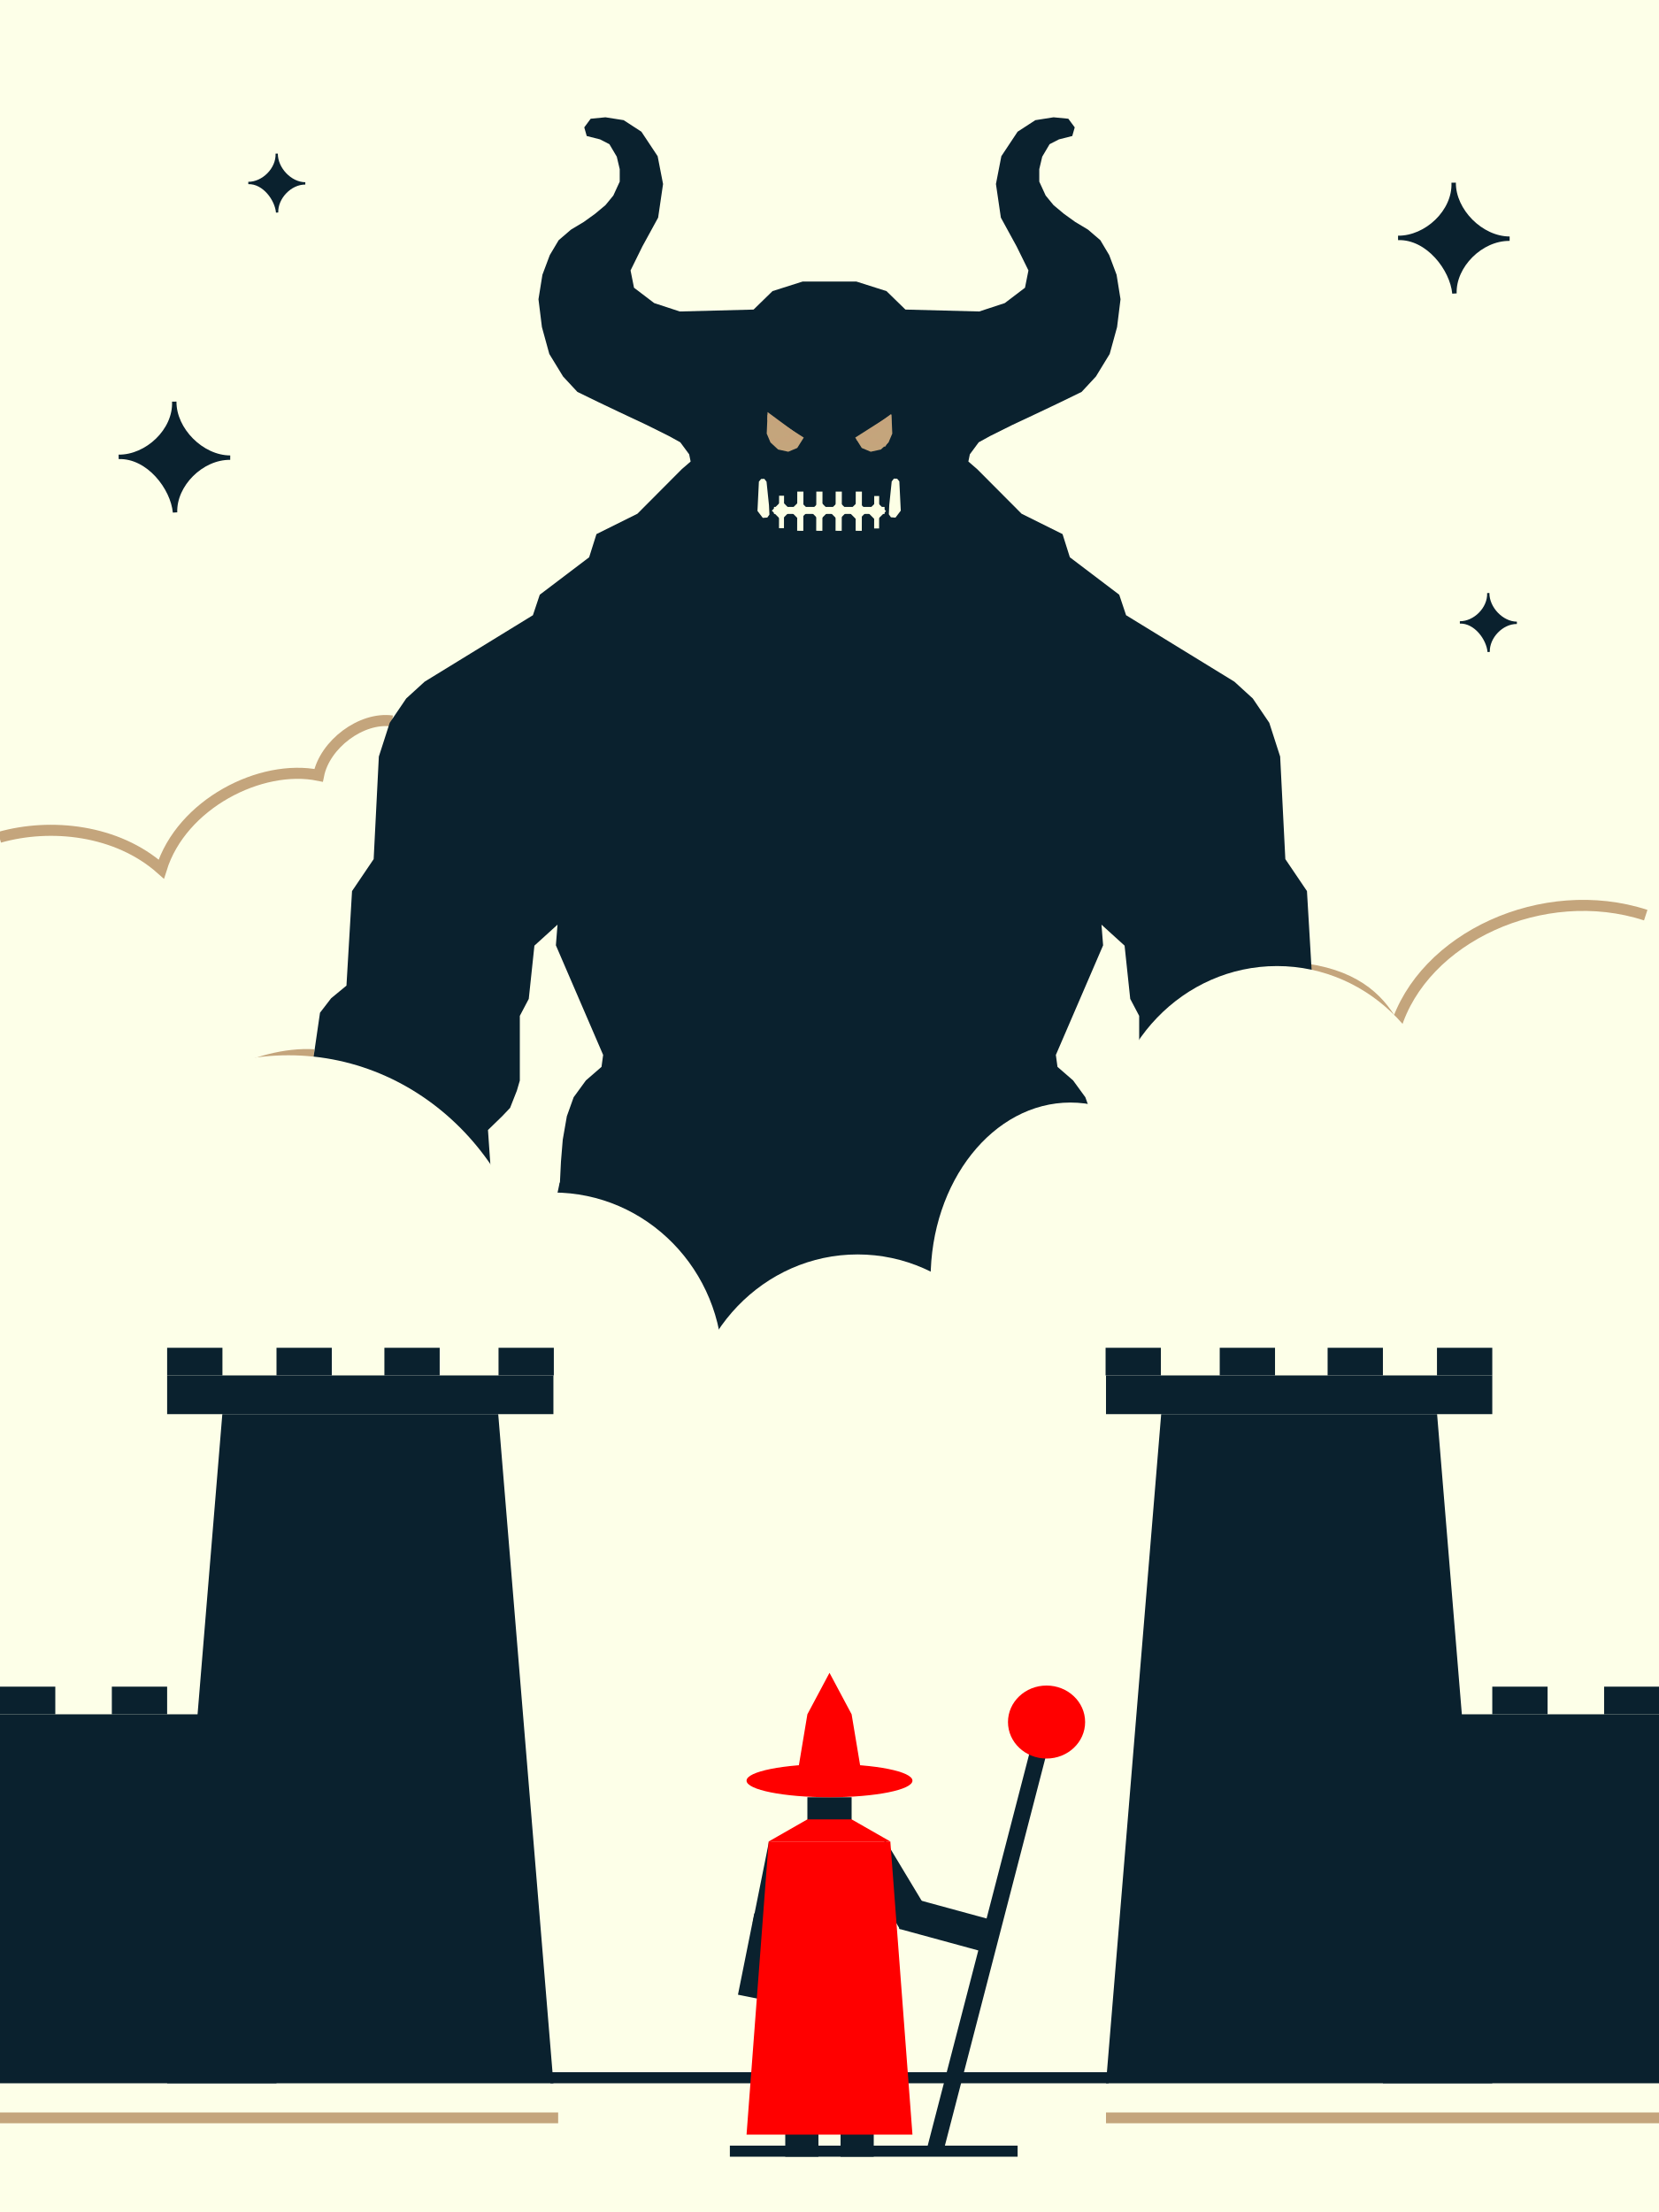
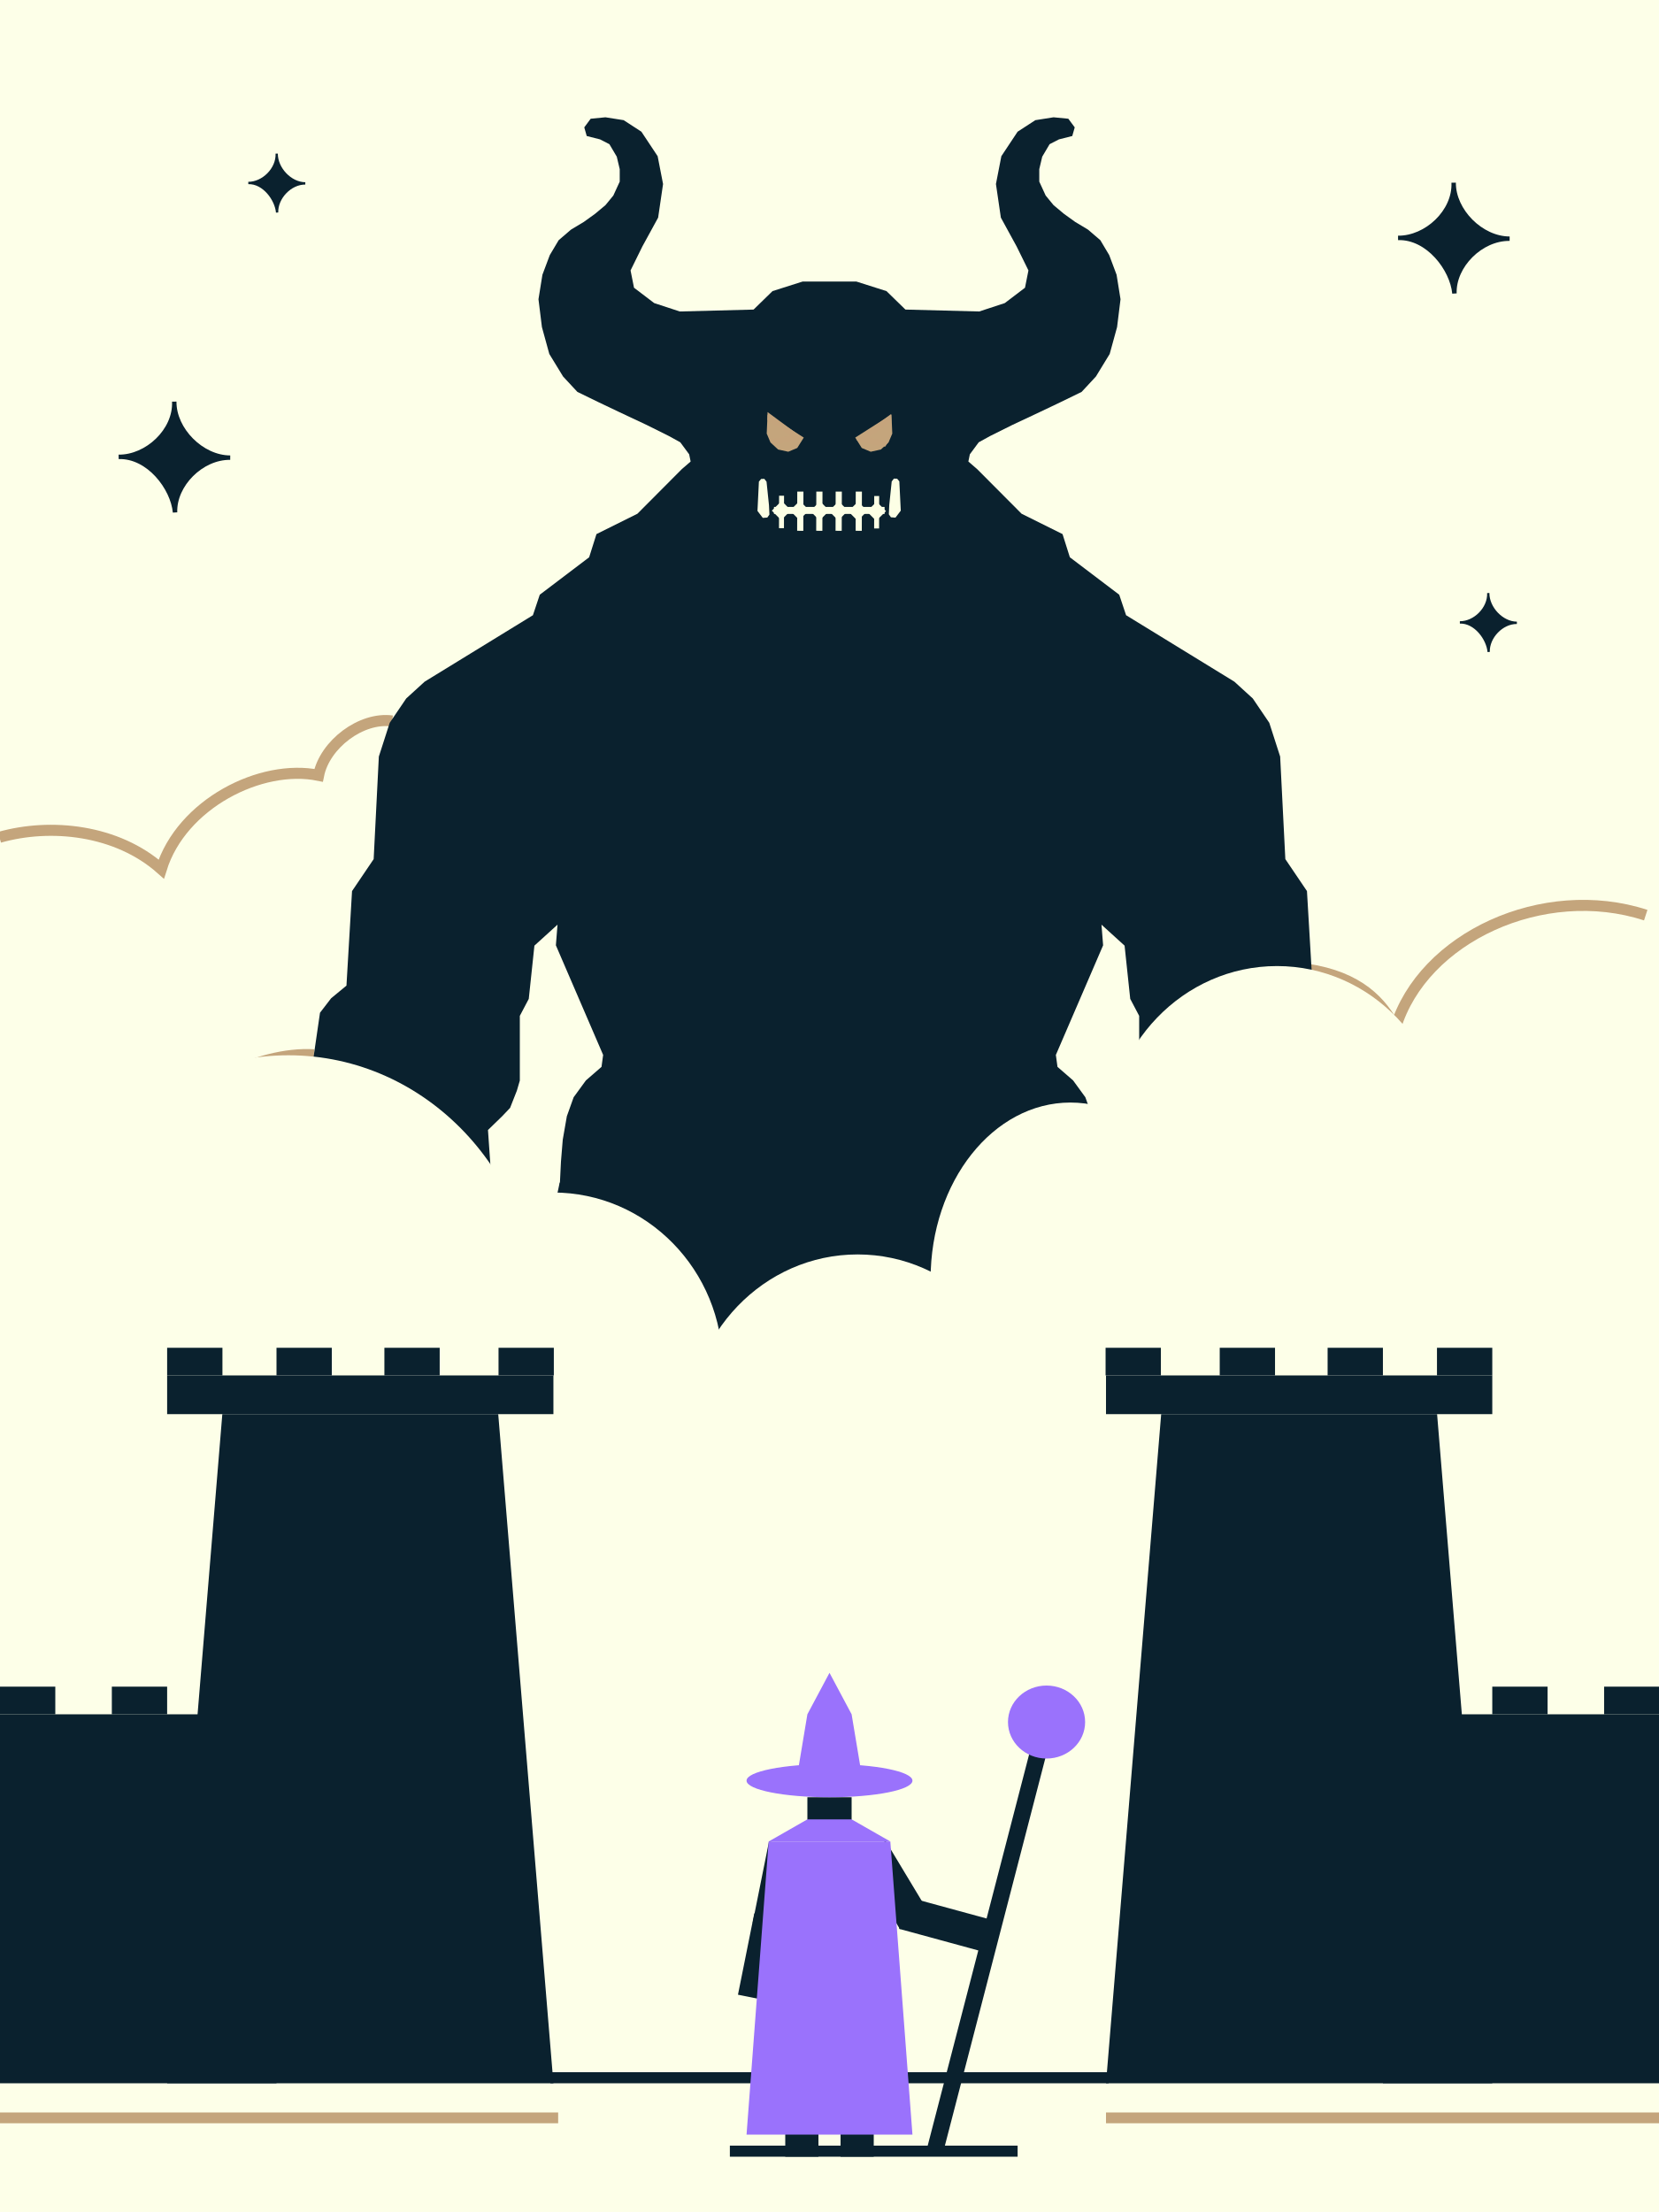
<svg xmlns="http://www.w3.org/2000/svg" viewBox="0 0 300 400" width="300" height="400" shape-rendering="geometricPrecision">
  <rect width="300" height="400" rx="0" ry="0" fill="#fdffe8" />
  <rect width="6" height="20" rx="0" ry="0" transform="matrix(1 0 0 .4 142 382)" fill="#0A212E" />
  <rect width="6" height="20" rx="0" ry="0" transform="matrix(1 0 0 .4 152 382)" fill="#0A212E" />
  <g transform="translate(155 336)">
    <g>
      <rect width="6" height="13.12" rx="0" ry="0" transform="matrix(.86-.51558 0.59 0.98 0 0)" fill="#0A212E" stroke-width="0" />
      <rect width="6" height="13.12" rx="0" ry="0" transform="matrix(.26-.96 1.10 0.3 7.6 12.8)" fill="#0A212E" stroke-width="0" />
      <rect width="4.11" height="69" rx="0" ry="0" transform="matrix(.71 0.18-.28 1.08 31.97 -22.11)" fill="#0A212E" stroke-width="0" />
-       <ellipse rx="15" ry="15" transform="matrix(.465 0 0 0.44 34.25 -24.6)" fill="#ff0000" stroke-width="0" />
+       <ellipse rx="15" ry="15" transform="matrix(.465 0 0 0.44 34.25 -24.6)" fill="#9A72FC" stroke-width="0" />
      <animateTransform attributeName="transform" type="rotate" values="0;0; -40; 0; 0" keyTimes="0; 0.5 ;0.75;0.8; 1" dur="5s" repeatCount="indefinite" />
    </g>
  </g>
  <rect width="6" height="13.12" rx="0" ry="0" transform="matrix(.98044 .1968 -.225 1.12094 136.4 346)" fill="#0A212E" />
  <rect width="6" height="13.12" rx="0" ry="0" transform="matrix(.98044 .1968 -.225 1.12094 139.059 333)" fill="#0A212E" />
  <rect width="6" height="20" rx="0" ry="0" transform="matrix(1.33333 0 0 .3 146 325)" fill="#0A212E" />
-   <path fill="red" d="m150 302.5 4 7.5h-8zm-4 7.5h8l2 12h-12z" />
-   <ellipse rx="15" ry="3" transform="translate(150 322)" fill="red" />
-   <path d="M146 329h8l7 4h-22z" fill="red" />
+   <path fill="#9A72FC" d="m150 302.5 4 7.5h-8zm-4 7.5h8l2 12h-12z" />
+   <ellipse rx="15" ry="3" transform="translate(150 322)" fill="#9A72FC" />
+   <path d="M146 329h8l7 4h-22z" fill="#9A72FC" />
  <rect width="30" height="15" rx="0" ry="0" transform="matrix(3.36444 0 0 .13012 0 382)" fill="#c4a57c" />
  <rect width="30" height="15" rx="0" ry="0" transform="matrix(3.36444 0 0 .13012 200 382)" fill="#c4a57c" />
  <rect width="30" height="15.371" rx="0" ry="0" transform="matrix(3.36444 0 0 .13012 99.533 374.722)" fill="#0a212e" />
-   <path d="M139 333h22l4 53h-30z" fill="red" />
+   <path d="M139 333h22l4 53h-30z" fill="#9A72FC" />
  <rect width="30" height="15.371" rx="0" ry="0" transform="matrix(1.7344 0 0 .13012 131.984 388)" fill="#0a212e" />
  <path d="M56.767 190.738c-10.213-.621-23.894 6.446-26.881 14.775m206.443-30.258c9.497 1.428 13.522 5.976 16.002 10.641m0-.001c4.935-16.384 26.76-26.433 45.268-20.409M70.914 130.374c-5.592-.77-12.184 4.23-13.304 9.832-10.426-2.134-24.798 5.176-28.447 16.95-8.017-7.126-19.99-8.365-29.26-5.745" fill="none" stroke="#c4a57c" stroke-width="2" />
  <g fill="#0a212e" style="transform-origin: center;">
    <path d="M101.208 213.844h97.584l-8.988 43.86-98.987 5.503z" />
    <path d="M150.269 218.96h-.538l-48.54-3.836.246-5.036.328-3.998.738-4.237 1.23-3.437 2.214-3.038 2.826-2.457.294-2.155-8.545-19.823.295-3.735-4.178 3.796-1.02 9.624-1.618 3.07v11.699l-.531 1.818-1.233 3.132-1.42 1.493-2.576 2.502.439 6.326-1.316 8.293-4.033 3.248-20.956-22.312-6.355-4.086 1.846-12.675 2.013-2.617 2.772-2.289 1.009-17.094 3.91-5.78.937-18.542 1.967-6.109 2.987-4.404 3.33-3.036 19.577-12.014 1.24-3.708 8.928-6.77 1.323-4.191 7.403-3.68 8.023-8.058 1.603-1.389-.267-1.302-1.603-2.17-2.048-1.129-4.007-1.997-4.986-2.344-3.829-1.823-3.74-1.823-2.582-2.778-2.493-4.08-1.336-4.862-.623-5.035.712-4.427 1.336-3.56 1.603-2.69 2.226-1.91 2.315-1.39 2.048-1.476 1.87-1.562 1.425-1.736 1.157-2.518v-2.257l-.534-2.257-1.336-2.257-1.692-.869-2.404-.607-.445-1.563 1.158-1.563 2.67-.26 3.295.52 3.206 2.084 2.938 4.428.98 5.035-.89 6.077-2.85 5.209-2.137 4.34.623 3.126 3.651 2.778 4.63 1.519 13.342-.346 3.424-3.338 5.431-1.726h9.748l5.43 1.726 3.425 3.338 13.341.346 4.63-1.52 3.652-2.777.623-3.126-2.137-4.34-2.85-5.209-.89-6.077.98-5.035 2.938-4.428 3.206-2.083 3.294-.521 2.671.26 1.158 1.563-.445 1.563-2.404.607-1.692.869-1.336 2.257-.534 2.257v2.257l1.157 2.518 1.425 1.736 1.87 1.562 2.048 1.476 2.315 1.39 2.226 1.91 1.603 2.69 1.336 3.56.712 4.427-.623 5.035-1.336 4.862-2.493 4.08-2.582 2.778-3.74 1.823-3.829 1.823-4.986 2.344-4.007 1.997-2.048 1.129-1.603 2.17-.267 1.302 1.603 1.39 8.023 8.057 7.403 3.68 1.323 4.19 8.928 6.771 1.24 3.708 19.578 12.014 3.33 3.036 2.986 4.404 1.967 6.109.937 18.542 3.91 5.78 1.01 17.094 2.771 2.29 2.013 2.616 1.846 12.675-6.355 4.086-20.956 22.312-4.033-3.248-1.316-8.293.439-6.326-2.576-2.502-1.42-1.493-1.233-3.132-.531-1.818v-11.699l-1.617-3.07-1.021-9.624-4.178-3.796.295 3.735-8.545 19.823.294 2.155 2.826 2.457 2.214 3.038 1.23 3.437.738 4.237.328 3.998.246 5.036z" />
    <animateTransform attributeName="transform" attributeType="XML" type="scale" values="1;1.05;1;1" keyTimes="0; 0.84;0.88; 1" dur="5s" repeatCount="indefinite" />
-     <animate attributeName="fill" values="#0a212e;#0a212e;#ff0000;#0a212e;#0a212e" keyTimes="0; 0.8; 0.85; 0.95; 1" dur="5s" repeatCount="indefinite" />
+     <animate attributeName="fill" values="#0a212e;#0a212e;#9A72FC;#0a212e;#0a212e" keyTimes="0; 0.8; 0.85; 0.95; 1" dur="5s" repeatCount="indefinite" />
  </g>
  <g fill="#fdffe8">
    <ellipse rx="45.118" ry="47.697" transform="translate(52.159 238.525)" />
    <ellipse rx="45.118" ry="65" transform="matrix(.67994 0 0 .4824 100 247)" />
    <ellipse rx="45.118" ry="47.697" transform="matrix(.67994 0 0 .66913 155.08 258.757)" />
    <ellipse rx="45.118" ry="47.697" transform="matrix(.56043 0 0 .66913 193.567 231.29)" />
    <ellipse rx="45.118" ry="47.697" transform="matrix(.67994 0 0 .66913 230.922 206.61)" />
  </g>
  <g fill="#0a212e" stroke="#0a212e" stroke-width=".8">
    <path d="M31.511 72.637c-.037 5.066 4.97 10.112 10.118 10.119-5.19-.065-10.148 4.914-9.976 9.904-.406-4.399-4.772-10.203-10.19-10.047 5.11.046 10.269-4.759 10.048-9.976Zm231.357-39.593c-.037 5.066 4.97 10.112 10.118 10.119-5.19-.065-10.148 4.914-9.976 9.904-.406-4.399-4.772-10.203-10.19-10.047 5.11.046 10.269-4.759 10.048-9.976Z" />
    <path d="M29.958 39.957c-.037 5.066 4.97 10.112 10.118 10.119-5.19-.065-10.148 4.914-9.976 9.904-.406-4.399-4.772-10.203-10.19-10.047 5.11.046 10.269-4.759 10.048-9.976Z" transform="matrix(.51097 0 0 .53193 34.73 6.527)" />
    <path d="M29.958 39.957c-.037 5.066 4.97 10.112 10.118 10.119-5.19-.065-10.148 4.914-9.976 9.904-.406-4.399-4.772-10.203-10.19-10.047 5.11.046 10.269-4.759 10.048-9.976Z" transform="matrix(.51097 0 0 .53193 253.819 85.989)" />
  </g>
  <g transform="translate(0 120)" fill="#0a212e">
    <path d="M40.203 135.722h49.893l9.979 121H30.224z" />
    <rect width="69.851" height="7" rx="0" ry="0" transform="translate(30.224 128.722)" />
    <rect width="50" height="86.722" rx="0" ry="0" transform="matrix(1 0 0 .76938 0 190)" />
    <rect width="10" height="1.25" rx="0" ry="0" transform="matrix(1 0 0 4.00001 0 185)" />
    <rect width="10" height="1.25" rx="0" ry="0" transform="matrix(1 0 0 4.00001 20.224 185)" />
    <rect width="10" height="1.237" rx="0" ry="0" transform="matrix(1 0 0 4.04084 30.224 123.722)" />
    <rect width="10" height="1.25" rx="0" ry="0" transform="matrix(1 0 0 4.00001 50 123.722)" />
    <rect width="10" height="1.25" rx="0" ry="0" transform="matrix(1 0 0 4.00001 69.51 123.722)" />
    <rect width="10" height="1.25" rx="0" ry="0" transform="matrix(1 0 0 4.00001 90.15 123.722)" />
  </g>
  <g transform="matrix(-1 0 0 1 300.075 120)" fill="#0a212e">
    <path d="M40.203 135.722h49.893l9.979 121H30.224z" />
    <rect width="69.851" height="7" rx="0" ry="0" transform="translate(30.224 128.722)" />
    <rect width="50" height="86.722" rx="0" ry="0" transform="matrix(1 0 0 .76938 0 190)" />
    <rect width="10" height="1.25" rx="0" ry="0" transform="matrix(1 0 0 4.00001 0 185)" />
    <rect width="10" height="1.25" rx="0" ry="0" transform="matrix(1 0 0 4.00001 20.224 185)" />
    <rect width="10" height="1.237" rx="0" ry="0" transform="matrix(1 0 0 4.04084 30.224 123.722)" />
    <rect width="10" height="1.25" rx="0" ry="0" transform="matrix(1 0 0 4.00001 50 123.722)" />
    <rect width="10" height="1.25" rx="0" ry="0" transform="matrix(1 0 0 4.00001 69.51 123.722)" />
    <rect width="10" height="1.25" rx="0" ry="0" transform="matrix(1 0 0 4.00001 90.15 123.722)" />
  </g>
  <g style="transform-origin: center;">
    <path d="m137.235 87.09.4-.48.58-.02.4.52.44 4.24.08 1.7-.38.54-.82.06-.96-1.26zm25.394-.046-.4-.48-.58-.02-.4.52-.44 4.24-.08 1.7.38.54.82.06.96-1.26z" fill="#fcffe5" />
    <path d="m161.206 74.951-6.553 4.177 1.18 1.88 1.62.68 1.84-.4 1.38-1.28.68-1.6zm-22.412 0 6.553 4.177-1.18 1.88-1.62.68-1.84-.4-1.38-1.28-.68-1.6z" fill="#c4a57c">
      <animate attributeName="opacity" values="1;1;0;0" keyTimes="0;0.8;0.99;1" dur="5s" repeatCount="indefinite" />
    </path>
    <g>
      <path d="M145.102,78.991l-6.306-4.015-.025,1.221l4.16,2.466-3.708.539.64.868l1.645-.289l1.371-.263l1.31-.21.914-.316Z" transform="matrix(1 0 0 1.158033 0.000001-12.3112)" fill="#c5a47c" stroke-width="0.8" />
      <path d="M145.102,78.991l-6.306-4.015-.025,1.221l4.16,2.466-3.708.539.64.868l1.645-.289l1.371-.263l1.31-.21.914-.316Z" transform="matrix(-1 0 0 1.158033 299.934-11.9512)" fill="#c5a47c" stroke-width="0.8" />
    </g>
    <g fill="#fcffe5">
      <rect width="20" height="1.266" rx="0" ry="0" transform="translate(139.96 91.668)" />
      <rect width="2.013" height="2.358" rx="0" ry="0" transform="matrix(.88059 -.87408 .71584 .72118 139.571 92.345)" />
      <rect width="2.013" height="2.358" rx="0" ry="0" transform="matrix(.00876 -2.91386 .38057 .00114 140.867 95.506)" />
      <rect width="2.013" height="2.358" rx="0" ry="0" transform="matrix(.01058 -3.51973 .47343 .00142 144.15 95.983)" />
      <rect width="2.013" height="2.358" rx="0" ry="0" transform="matrix(.01058 -3.51973 .47343 .00142 154.725 95.983)" />
      <rect width="2.013" height="2.358" rx="0" ry="0" transform="matrix(.01058 -3.51973 .47343 .00142 147.595 95.983)" />
      <rect width="2.013" height="2.358" rx="0" ry="0" transform="matrix(.01058 -3.51973 .47343 .00142 151.094 95.983)" />
      <rect width="2.013" height="2.358" rx="0" ry="0" transform="matrix(.00876 -2.91386 .38057 .00114 158.07 95.559)" />
      <rect width="2.013" height="2.358" rx="0" ry="0" transform="matrix(.88059 -.87408 .71584 .72118 142.851 92.325)" />
      <rect width="2.013" height="2.358" rx="0" ry="0" transform="matrix(.88059 -.87408 .71584 .72118 146.511 92.405)" />
      <rect width="2.013" height="2.358" rx="0" ry="0" transform="matrix(.88059 -.87408 .71584 .72118 149.891 92.405)" />
      <rect width="2.013" height="2.358" rx="0" ry="0" transform="matrix(.88059 -.87408 .71584 .72118 153.391 92.465)" />
      <rect width="2.013" height="2.358" rx="0" ry="0" transform="matrix(.88059 -.87408 .71584 .72118 156.751 92.485)" />
    </g>
    <animateTransform attributeName="transform" attributeType="XML" type="scale" values="1;1.1;1;1" keyTimes="0; 0.84;0.88; 1" dur="5s" repeatCount="indefinite" />
  </g>
</svg>
